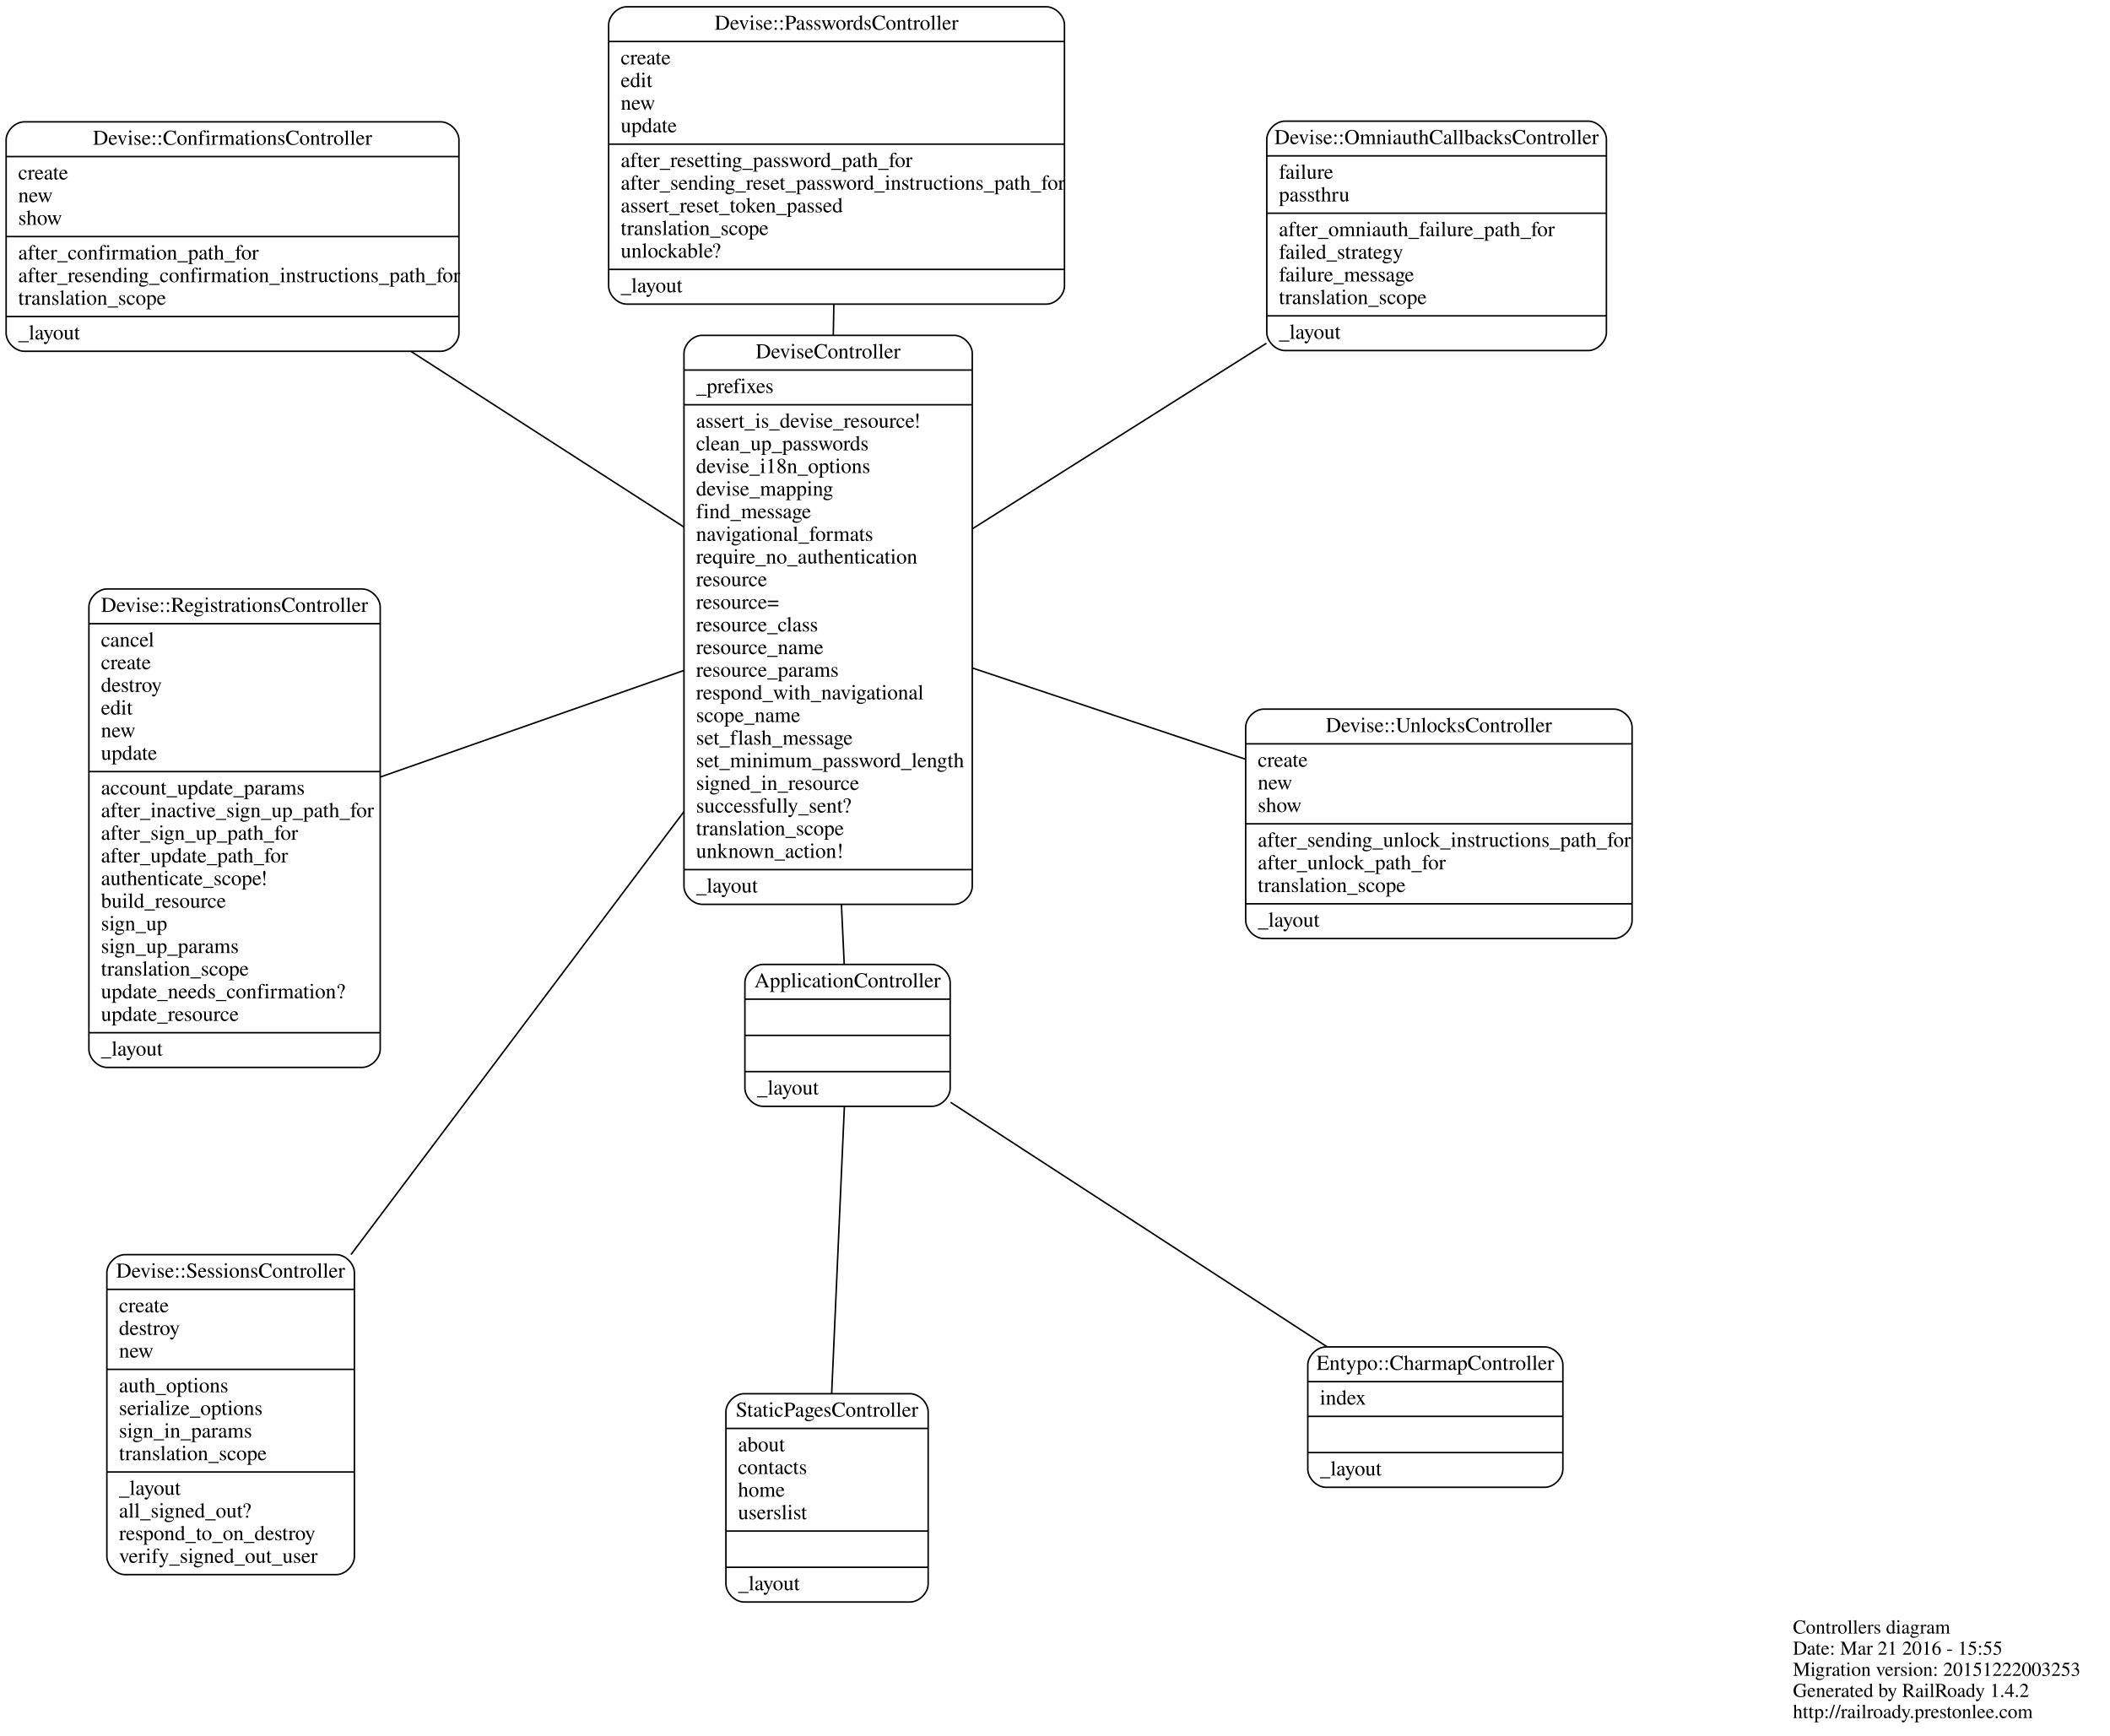
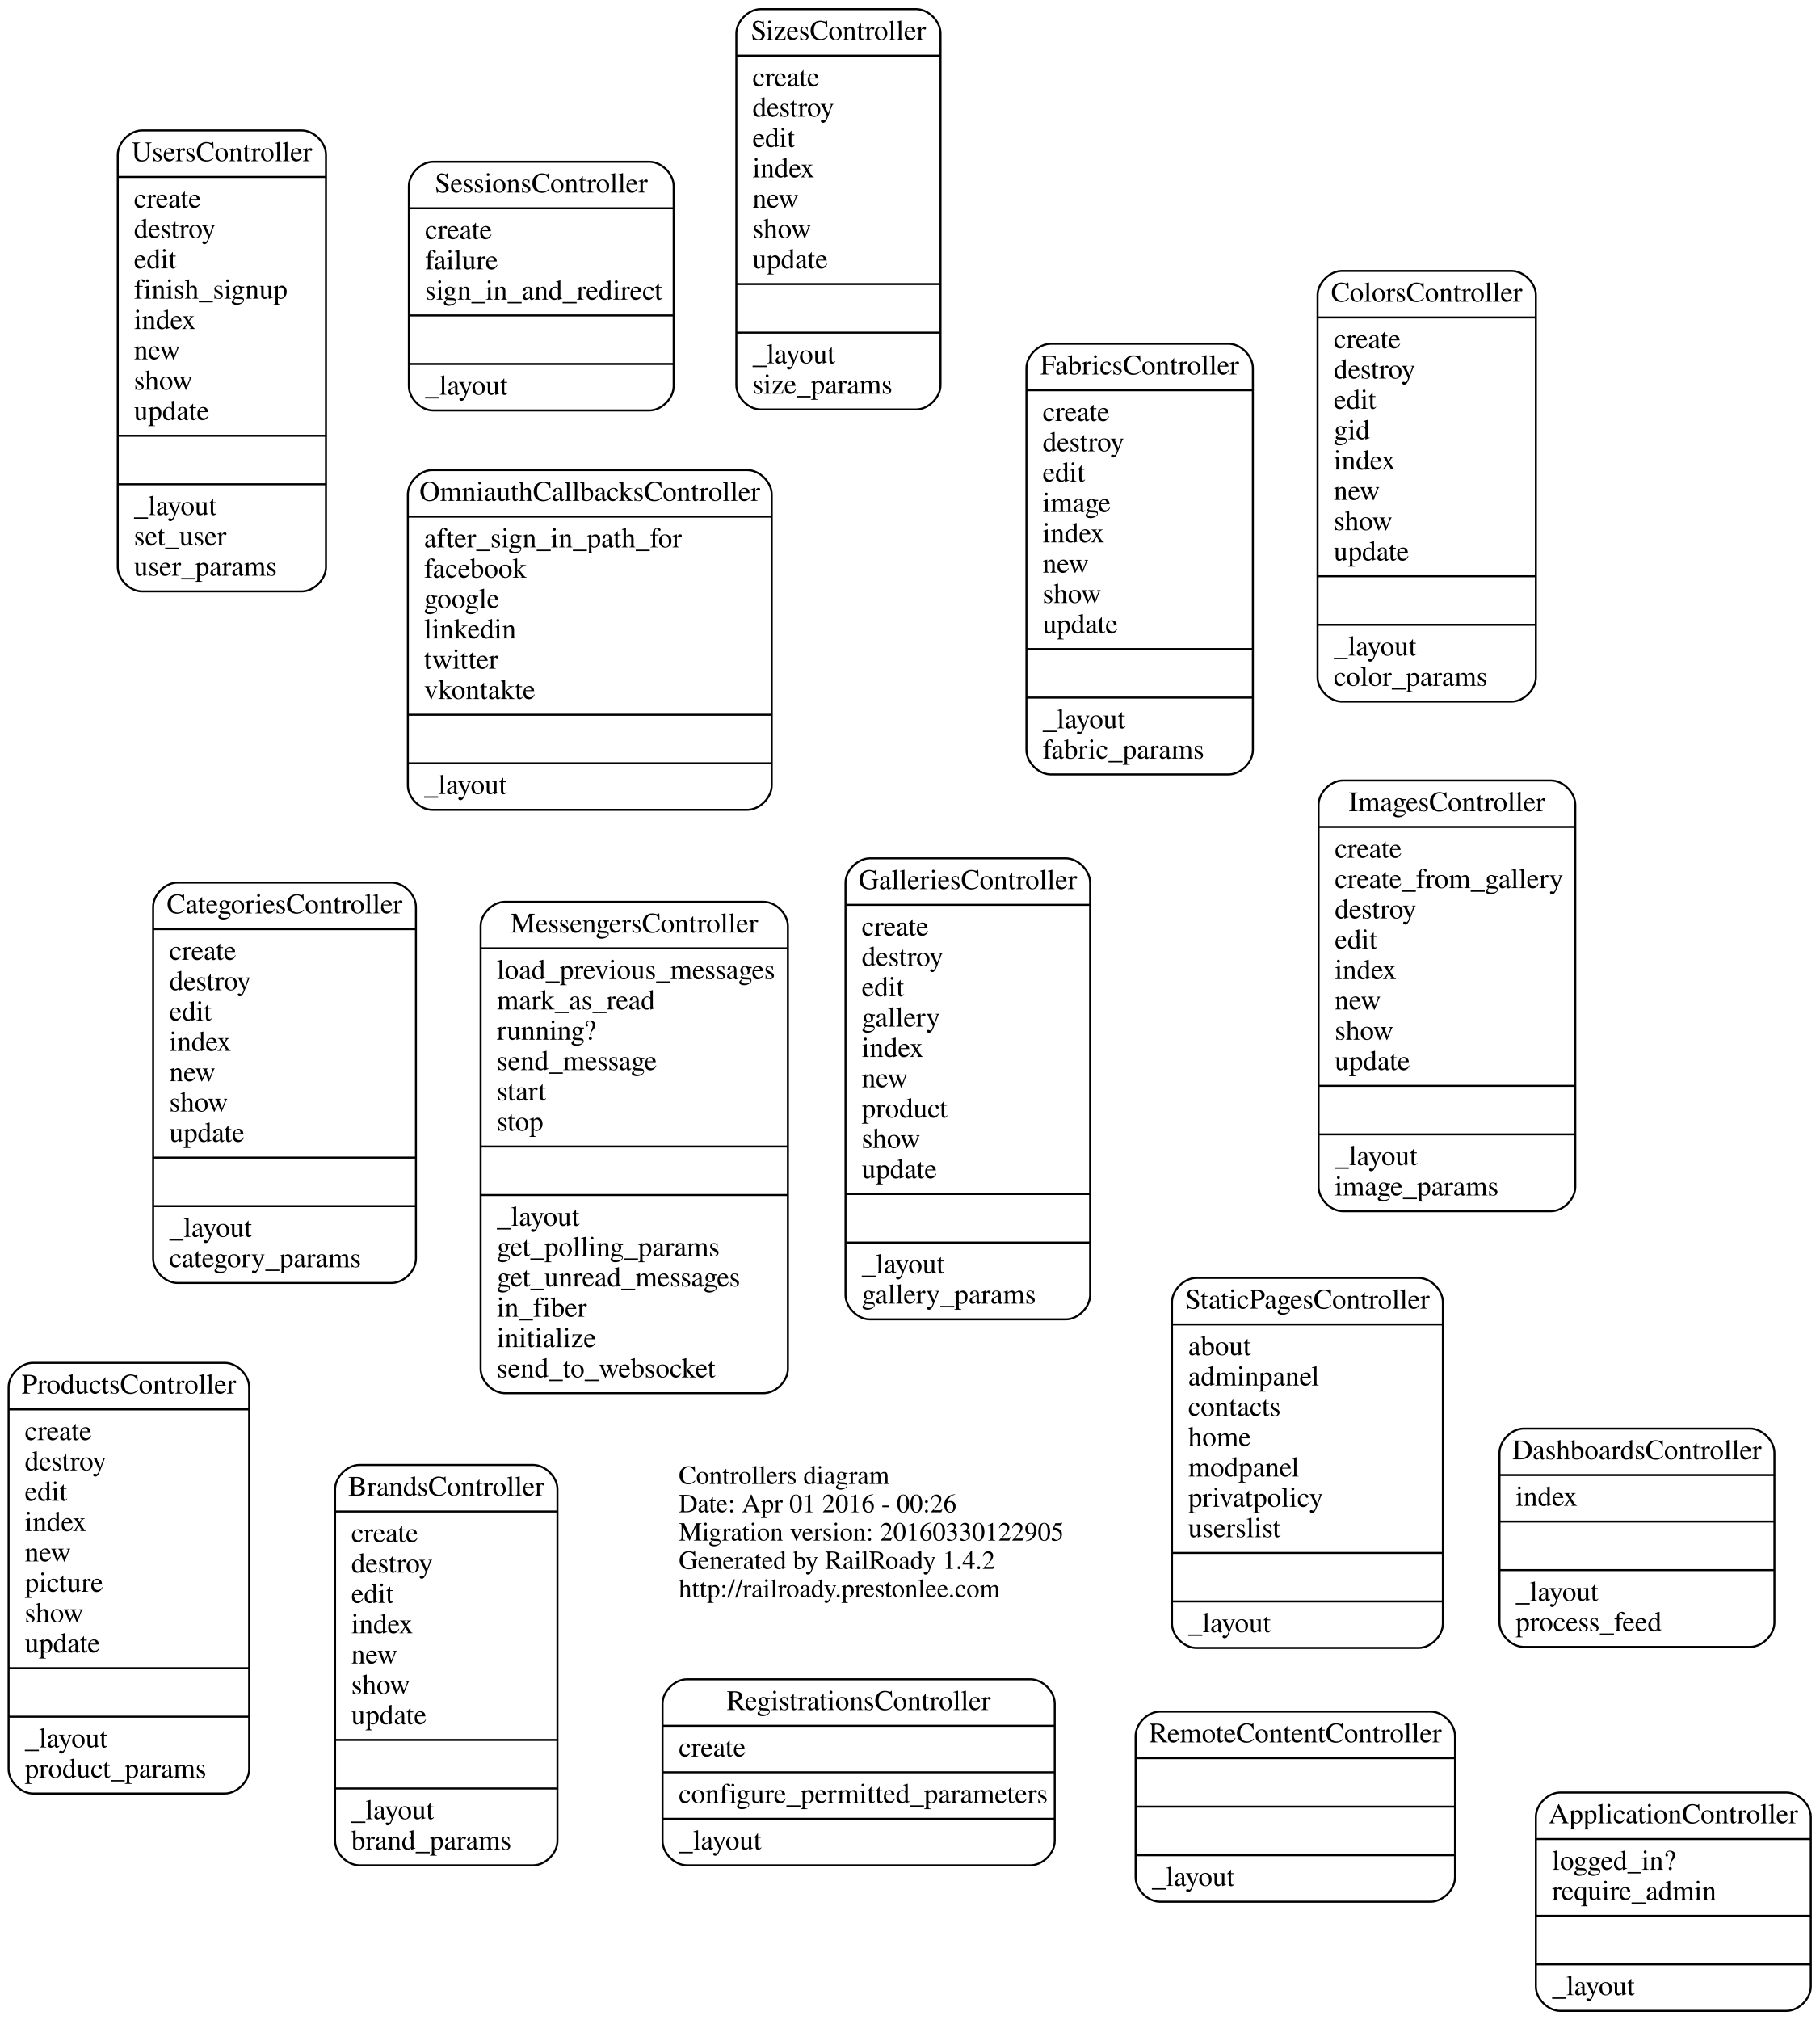
- <svg xmlns="http://www.w3.org/2000/svg" width="1398pt" height="1150pt" viewBox="0.00 0.00 1397.81 1149.94">
-   <g id="graph0" class="graph" transform="scale(1 1) rotate(0) translate(591.807 557.939)">
-     <polygon fill="none" stroke="none" points="-591.807,592 -591.807,-557.939 806,-557.939 806,592 -591.807,592" />
+ <svg xmlns="http://www.w3.org/2000/svg" width="900pt" height="999pt" viewBox="0.00 0.00 899.50 999.00">
+   <g id="graph0" class="graph" transform="scale(1 1) rotate(0) translate(327.5 563.5)">
+     <polygon fill="none" stroke="none" points="-327.5,435.5 -327.5,-563.5 572,-563.5 572,435.5 -327.5,435.5" />
    <g id="node1" class="node">
-       <text text-anchor="start" x="596" y="524.4" font-family="Times,serif" font-size="13.00">Controllers diagram</text>
-       <text text-anchor="start" x="596" y="538.4" font-family="Times,serif" font-size="13.00">Date: Mar 21 2016 - 15:55</text>
-       <text text-anchor="start" x="596" y="552.4" font-family="Times,serif" font-size="13.00">Migration version: 20151222003253</text>
-       <text text-anchor="start" x="596" y="566.4" font-family="Times,serif" font-size="13.00">Generated by RailRoady 1.4.2</text>
-       <text text-anchor="start" x="596" y="580.4" font-family="Times,serif" font-size="13.00">http://railroady.prestonlee.com</text>
+       <text text-anchor="start" x="8" y="170.4" font-family="Times,serif" font-size="13.00">Controllers diagram</text>
+       <text text-anchor="start" x="8" y="184.4" font-family="Times,serif" font-size="13.00">Date: Apr 01 2016 - 00:26</text>
+       <text text-anchor="start" x="8" y="198.4" font-family="Times,serif" font-size="13.00">Migration version: 20160330122905</text>
+       <text text-anchor="start" x="8" y="212.4" font-family="Times,serif" font-size="13.00">Generated by RailRoady 1.4.2</text>
+       <text text-anchor="start" x="8" y="226.4" font-family="Times,serif" font-size="13.00">http://railroady.prestonlee.com</text>
    </g>
    <g id="node2" class="node">
-       <path fill="none" stroke="black" d="M-98.93,503.488C-98.93,503.488 11.07,503.488 11.07,503.488 17.07,503.488 23.07,497.488 23.07,491.488 23.07,491.488 23.07,377.488 23.07,377.488 23.07,371.488 17.07,365.488 11.07,365.488 11.07,365.488 -98.93,365.488 -98.93,365.488 -104.93,365.488 -110.93,371.488 -110.93,377.488 -110.93,377.488 -110.93,491.488 -110.93,491.488 -110.93,497.488 -104.93,503.488 -98.93,503.488" />
-       <text text-anchor="middle" x="-43.929" y="380.688" font-family="Times,serif" font-size="14.00">StaticPagesController</text>
-       <polyline fill="none" stroke="black" points="-110.93,388.488 23.07,388.488 " />
-       <text text-anchor="start" x="-102.93" y="403.688" font-family="Times,serif" font-size="14.00">about</text>
-       <text text-anchor="start" x="-102.93" y="418.688" font-family="Times,serif" font-size="14.00">contacts</text>
-       <text text-anchor="start" x="-102.93" y="433.688" font-family="Times,serif" font-size="14.00">home</text>
-       <text text-anchor="start" x="-102.93" y="448.688" font-family="Times,serif" font-size="14.00">userslist</text>
-       <polyline fill="none" stroke="black" points="-110.93,456.488 23.07,456.488 " />
-       <polyline fill="none" stroke="black" points="-110.93,480.488 23.07,480.488 " />
-       <text text-anchor="start" x="-102.93" y="495.688" font-family="Times,serif" font-size="14.00">_layout</text>
+       <path fill="none" stroke="black" d="M-113.5,-360.5C-113.5,-360.5 -6.5,-360.5 -6.5,-360.5 -0.5,-360.5 5.5,-366.5 5.5,-372.5 5.5,-372.5 5.5,-471.5 5.5,-471.5 5.5,-477.5 -0.5,-483.5 -6.5,-483.5 -6.5,-483.5 -113.5,-483.5 -113.5,-483.5 -119.5,-483.5 -125.5,-477.5 -125.5,-471.5 -125.5,-471.5 -125.5,-372.5 -125.5,-372.5 -125.5,-366.5 -119.5,-360.5 -113.5,-360.5" />
+       <text text-anchor="middle" x="-60" y="-468.3" font-family="Times,serif" font-size="14.00">SessionsController</text>
+       <polyline fill="none" stroke="black" points="-125.5,-460.5 5.5,-460.5 " />
+       <text text-anchor="start" x="-117.5" y="-445.3" font-family="Times,serif" font-size="14.00">create</text>
+       <text text-anchor="start" x="-117.5" y="-430.3" font-family="Times,serif" font-size="14.00">failure</text>
+       <text text-anchor="start" x="-117.5" y="-415.3" font-family="Times,serif" font-size="14.00">sign_in_and_redirect</text>
+       <polyline fill="none" stroke="black" points="-125.5,-407.5 5.5,-407.5 " />
+       <polyline fill="none" stroke="black" points="-125.5,-383.5 5.5,-383.5 " />
+       <text text-anchor="start" x="-117.5" y="-368.3" font-family="Times,serif" font-size="14.00">_layout</text>
    </g>
    <g id="node3" class="node">
-       <path fill="none" stroke="black" d="M-86.347,175.068C-86.347,175.068 25.653,175.068 25.653,175.068 31.653,175.068 37.653,169.068 37.653,163.068 37.653,163.068 37.653,93.068 37.653,93.068 37.653,87.068 31.653,81.068 25.653,81.068 25.653,81.068 -86.347,81.068 -86.347,81.068 -92.347,81.068 -98.347,87.068 -98.347,93.068 -98.347,93.068 -98.347,163.068 -98.347,163.068 -98.347,169.068 -92.347,175.068 -86.347,175.068" />
-       <text text-anchor="middle" x="-30.347" y="96.268" font-family="Times,serif" font-size="14.00">ApplicationController</text>
-       <polyline fill="none" stroke="black" points="-98.347,104.068 37.653,104.068 " />
-       <polyline fill="none" stroke="black" points="-98.347,128.068 37.653,128.068 " />
-       <polyline fill="none" stroke="black" points="-98.347,152.068 37.653,152.068 " />
-       <text text-anchor="start" x="-90.347" y="167.268" font-family="Times,serif" font-size="14.00">_layout</text>
-     </g>
-     <g id="edge1" class="edge">
-       <path fill="none" stroke="black" d="M-32.44,175.275C-34.691,226.058 -38.292,307.317 -40.863,365.314" />
+       <path fill="none" stroke="black" d="M102.5,89C102.5,89 199.5,89 199.5,89 205.5,89 211.5,83 211.5,77 211.5,77 211.5,-127 211.5,-127 211.5,-133 205.5,-139 199.5,-139 199.5,-139 102.5,-139 102.5,-139 96.5,-139 90.5,-133 90.5,-127 90.5,-127 90.5,77 90.5,77 90.5,83 96.5,89 102.5,89" />
+       <text text-anchor="middle" x="151" y="-123.8" font-family="Times,serif" font-size="14.00">GalleriesController</text>
+       <polyline fill="none" stroke="black" points="90.5,-116 211.5,-116 " />
+       <text text-anchor="start" x="98.5" y="-100.8" font-family="Times,serif" font-size="14.00">create</text>
+       <text text-anchor="start" x="98.5" y="-85.8" font-family="Times,serif" font-size="14.00">destroy</text>
+       <text text-anchor="start" x="98.5" y="-70.8" font-family="Times,serif" font-size="14.00">edit</text>
+       <text text-anchor="start" x="98.5" y="-55.8" font-family="Times,serif" font-size="14.00">gallery</text>
+       <text text-anchor="start" x="98.5" y="-40.8" font-family="Times,serif" font-size="14.00">index</text>
+       <text text-anchor="start" x="98.5" y="-25.8" font-family="Times,serif" font-size="14.00">new</text>
+       <text text-anchor="start" x="98.5" y="-10.8" font-family="Times,serif" font-size="14.00">product</text>
+       <text text-anchor="start" x="98.5" y="4.2" font-family="Times,serif" font-size="14.00">show</text>
+       <text text-anchor="start" x="98.5" y="19.2" font-family="Times,serif" font-size="14.00">update</text>
+       <polyline fill="none" stroke="black" points="90.5,27 211.5,27 " />
+       <polyline fill="none" stroke="black" points="90.5,51 211.5,51 " />
+       <text text-anchor="start" x="98.5" y="66.2" font-family="Times,serif" font-size="14.00">_layout</text>
+       <text text-anchor="start" x="98.5" y="81.2" font-family="Times,serif" font-size="14.00">gallery_params</text>
+     </g>
+     <g id="node4" class="node">
+       <path fill="none" stroke="black" d="M-78,125.5C-78,125.5 50,125.5 50,125.5 56,125.5 62,119.5 62,113.5 62,113.5 62,-105.5 62,-105.5 62,-111.5 56,-117.5 50,-117.5 50,-117.5 -78,-117.5 -78,-117.5 -84,-117.5 -90,-111.5 -90,-105.5 -90,-105.5 -90,113.5 -90,113.5 -90,119.5 -84,125.5 -78,125.5" />
+       <text text-anchor="middle" x="-14" y="-102.3" font-family="Times,serif" font-size="14.00">MessengersController</text>
+       <polyline fill="none" stroke="black" points="-90,-94.5 62,-94.5 " />
+       <text text-anchor="start" x="-82" y="-79.3" font-family="Times,serif" font-size="14.00">load_previous_messages</text>
+       <text text-anchor="start" x="-82" y="-64.3" font-family="Times,serif" font-size="14.00">mark_as_read</text>
+       <text text-anchor="start" x="-82" y="-49.3" font-family="Times,serif" font-size="14.00">running?</text>
+       <text text-anchor="start" x="-82" y="-34.3" font-family="Times,serif" font-size="14.00">send_message</text>
+       <text text-anchor="start" x="-82" y="-19.3" font-family="Times,serif" font-size="14.00">start</text>
+       <text text-anchor="start" x="-82" y="-4.3" font-family="Times,serif" font-size="14.00">stop</text>
+       <polyline fill="none" stroke="black" points="-90,3.5 62,3.5 " />
+       <polyline fill="none" stroke="black" points="-90,27.5 62,27.5 " />
+       <text text-anchor="start" x="-82" y="42.7" font-family="Times,serif" font-size="14.00">_layout</text>
+       <text text-anchor="start" x="-82" y="57.7" font-family="Times,serif" font-size="14.00">get_polling_params</text>
+       <text text-anchor="start" x="-82" y="72.7" font-family="Times,serif" font-size="14.00">get_unread_messages</text>
+       <text text-anchor="start" x="-82" y="87.7" font-family="Times,serif" font-size="14.00">in_fiber</text>
+       <text text-anchor="start" x="-82" y="102.7" font-family="Times,serif" font-size="14.00">initialize</text>
+       <text text-anchor="start" x="-82" y="117.7" font-family="Times,serif" font-size="14.00">send_to_websocket</text>
+     </g>
+     <g id="node5" class="node">
+       <path fill="none" stroke="black" d="M192,-180.5C192,-180.5 280,-180.5 280,-180.5 286,-180.5 292,-186.5 292,-192.5 292,-192.5 292,-381.5 292,-381.5 292,-387.5 286,-393.5 280,-393.5 280,-393.5 192,-393.5 192,-393.5 186,-393.5 180,-387.5 180,-381.5 180,-381.5 180,-192.5 180,-192.5 180,-186.5 186,-180.5 192,-180.5" />
+       <text text-anchor="middle" x="236" y="-378.3" font-family="Times,serif" font-size="14.00">FabricsController</text>
+       <polyline fill="none" stroke="black" points="180,-370.5 292,-370.5 " />
+       <text text-anchor="start" x="188" y="-355.3" font-family="Times,serif" font-size="14.00">create</text>
+       <text text-anchor="start" x="188" y="-340.3" font-family="Times,serif" font-size="14.00">destroy</text>
+       <text text-anchor="start" x="188" y="-325.3" font-family="Times,serif" font-size="14.00">edit</text>
+       <text text-anchor="start" x="188" y="-310.3" font-family="Times,serif" font-size="14.00">image</text>
+       <text text-anchor="start" x="188" y="-295.3" font-family="Times,serif" font-size="14.00">index</text>
+       <text text-anchor="start" x="188" y="-280.3" font-family="Times,serif" font-size="14.00">new</text>
+       <text text-anchor="start" x="188" y="-265.3" font-family="Times,serif" font-size="14.00">show</text>
+       <text text-anchor="start" x="188" y="-250.3" font-family="Times,serif" font-size="14.00">update</text>
+       <polyline fill="none" stroke="black" points="180,-242.5 292,-242.5 " />
+       <polyline fill="none" stroke="black" points="180,-218.5 292,-218.5 " />
+       <text text-anchor="start" x="188" y="-203.3" font-family="Times,serif" font-size="14.00">_layout</text>
+       <text text-anchor="start" x="188" y="-188.3" font-family="Times,serif" font-size="14.00">fabric_params</text>
+     </g>
+     <g id="node6" class="node">
+       <path fill="none" stroke="black" d="M-150,359C-150,359 -64,359 -64,359 -58,359 -52,353 -52,347 -52,347 -52,173 -52,173 -52,167 -58,161 -64,161 -64,161 -150,161 -150,161 -156,161 -162,167 -162,173 -162,173 -162,347 -162,347 -162,353 -156,359 -150,359" />
+       <text text-anchor="middle" x="-107" y="176.2" font-family="Times,serif" font-size="14.00">BrandsController</text>
+       <polyline fill="none" stroke="black" points="-162,184 -52,184 " />
+       <text text-anchor="start" x="-154" y="199.2" font-family="Times,serif" font-size="14.00">create</text>
+       <text text-anchor="start" x="-154" y="214.2" font-family="Times,serif" font-size="14.00">destroy</text>
+       <text text-anchor="start" x="-154" y="229.2" font-family="Times,serif" font-size="14.00">edit</text>
+       <text text-anchor="start" x="-154" y="244.2" font-family="Times,serif" font-size="14.00">index</text>
+       <text text-anchor="start" x="-154" y="259.2" font-family="Times,serif" font-size="14.00">new</text>
+       <text text-anchor="start" x="-154" y="274.2" font-family="Times,serif" font-size="14.00">show</text>
+       <text text-anchor="start" x="-154" y="289.2" font-family="Times,serif" font-size="14.00">update</text>
+       <polyline fill="none" stroke="black" points="-162,297 -52,297 " />
+       <polyline fill="none" stroke="black" points="-162,321 -52,321 " />
+       <text text-anchor="start" x="-154" y="336.2" font-family="Times,serif" font-size="14.00">_layout</text>
+       <text text-anchor="start" x="-154" y="351.2" font-family="Times,serif" font-size="14.00">brand_params</text>
+     </g>
+     <g id="node7" class="node">
+       <path fill="none" stroke="black" d="M426,251C426,251 538,251 538,251 544,251 550,245 550,239 550,239 550,155 550,155 550,149 544,143 538,143 538,143 426,143 426,143 420,143 414,149 414,155 414,155 414,239 414,239 414,245 420,251 426,251" />
+       <text text-anchor="middle" x="482" y="158.2" font-family="Times,serif" font-size="14.00">DashboardsController</text>
+       <polyline fill="none" stroke="black" points="414,166 550,166 " />
+       <text text-anchor="start" x="422" y="181.2" font-family="Times,serif" font-size="14.00">index</text>
+       <polyline fill="none" stroke="black" points="414,189 550,189 " />
+       <polyline fill="none" stroke="black" points="414,213 550,213 " />
+       <text text-anchor="start" x="422" y="228.2" font-family="Times,serif" font-size="14.00">_layout</text>
+       <text text-anchor="start" x="422" y="243.2" font-family="Times,serif" font-size="14.00">process_feed</text>
+     </g>
+     <g id="node8" class="node">
+       <path fill="none" stroke="black" d="M-240,71C-240,71 -134,71 -134,71 -128,71 -122,65 -122,59 -122,59 -122,-115 -122,-115 -122,-121 -128,-127 -134,-127 -134,-127 -240,-127 -240,-127 -246,-127 -252,-121 -252,-115 -252,-115 -252,59 -252,59 -252,65 -246,71 -240,71" />
+       <text text-anchor="middle" x="-187" y="-111.8" font-family="Times,serif" font-size="14.00">CategoriesController</text>
+       <polyline fill="none" stroke="black" points="-252,-104 -122,-104 " />
+       <text text-anchor="start" x="-244" y="-88.8" font-family="Times,serif" font-size="14.00">create</text>
+       <text text-anchor="start" x="-244" y="-73.8" font-family="Times,serif" font-size="14.00">destroy</text>
+       <text text-anchor="start" x="-244" y="-58.8" font-family="Times,serif" font-size="14.00">edit</text>
+       <text text-anchor="start" x="-244" y="-43.8" font-family="Times,serif" font-size="14.00">index</text>
+       <text text-anchor="start" x="-244" y="-28.8" font-family="Times,serif" font-size="14.00">new</text>
+       <text text-anchor="start" x="-244" y="-13.8" font-family="Times,serif" font-size="14.00">show</text>
+       <text text-anchor="start" x="-244" y="1.2" font-family="Times,serif" font-size="14.00">update</text>
+       <polyline fill="none" stroke="black" points="-252,9 -122,9 " />
+       <polyline fill="none" stroke="black" points="-252,33 -122,33 " />
+       <text text-anchor="start" x="-244" y="48.2" font-family="Times,serif" font-size="14.00">_layout</text>
+       <text text-anchor="start" x="-244" y="63.2" font-family="Times,serif" font-size="14.00">category_params</text>
+     </g>
+     <g id="node9" class="node">
+       <path fill="none" stroke="black" d="M264,251.5C264,251.5 374,251.5 374,251.5 380,251.5 386,245.5 386,239.5 386,239.5 386,80.5 386,80.5 386,74.5 380,68.5 374,68.5 374,68.5 264,68.5 264,68.5 258,68.5 252,74.5 252,80.5 252,80.5 252,239.5 252,239.5 252,245.5 258,251.5 264,251.5" />
+       <text text-anchor="middle" x="319" y="83.7" font-family="Times,serif" font-size="14.00">StaticPagesController</text>
+       <polyline fill="none" stroke="black" points="252,91.5 386,91.5 " />
+       <text text-anchor="start" x="260" y="106.7" font-family="Times,serif" font-size="14.00">about</text>
+       <text text-anchor="start" x="260" y="121.7" font-family="Times,serif" font-size="14.00">adminpanel</text>
+       <text text-anchor="start" x="260" y="136.7" font-family="Times,serif" font-size="14.00">contacts</text>
+       <text text-anchor="start" x="260" y="151.7" font-family="Times,serif" font-size="14.00">home</text>
+       <text text-anchor="start" x="260" y="166.7" font-family="Times,serif" font-size="14.00">modpanel</text>
+       <text text-anchor="start" x="260" y="181.7" font-family="Times,serif" font-size="14.00">privatpolicy</text>
+       <text text-anchor="start" x="260" y="196.7" font-family="Times,serif" font-size="14.00">userslist</text>
+       <polyline fill="none" stroke="black" points="252,204.5 386,204.5 " />
+       <polyline fill="none" stroke="black" points="252,228.5 386,228.5 " />
+       <text text-anchor="start" x="260" y="243.7" font-family="Times,serif" font-size="14.00">_layout</text>
    </g>
    <g id="node10" class="node">
-       <path fill="none" stroke="black" d="M-126.714,41.241C-126.714,41.241 40.286,41.241 40.286,41.241 46.286,41.241 52.286,35.241 52.286,29.241 52.286,29.241 52.286,-323.759 52.286,-323.759 52.286,-329.759 46.286,-335.759 40.286,-335.759 40.286,-335.759 -126.714,-335.759 -126.714,-335.759 -132.714,-335.759 -138.714,-329.759 -138.714,-323.759 -138.714,-323.759 -138.714,29.241 -138.714,29.241 -138.714,35.241 -132.714,41.241 -126.714,41.241" />
-       <text text-anchor="middle" x="-43.214" y="-320.559" font-family="Times,serif" font-size="14.00">DeviseController</text>
-       <polyline fill="none" stroke="black" points="-138.714,-312.759 52.286,-312.759 " />
-       <text text-anchor="start" x="-130.714" y="-297.559" font-family="Times,serif" font-size="14.00">_prefixes</text>
-       <polyline fill="none" stroke="black" points="-138.714,-289.759 52.286,-289.759 " />
-       <text text-anchor="start" x="-130.714" y="-274.559" font-family="Times,serif" font-size="14.00">assert_is_devise_resource!</text>
-       <text text-anchor="start" x="-130.714" y="-259.559" font-family="Times,serif" font-size="14.00">clean_up_passwords</text>
-       <text text-anchor="start" x="-130.714" y="-244.559" font-family="Times,serif" font-size="14.00">devise_i18n_options</text>
-       <text text-anchor="start" x="-130.714" y="-229.559" font-family="Times,serif" font-size="14.00">devise_mapping</text>
-       <text text-anchor="start" x="-130.714" y="-214.559" font-family="Times,serif" font-size="14.00">find_message</text>
-       <text text-anchor="start" x="-130.714" y="-199.559" font-family="Times,serif" font-size="14.00">navigational_formats</text>
-       <text text-anchor="start" x="-130.714" y="-184.559" font-family="Times,serif" font-size="14.00">require_no_authentication</text>
-       <text text-anchor="start" x="-130.714" y="-169.559" font-family="Times,serif" font-size="14.00">resource</text>
-       <text text-anchor="start" x="-130.714" y="-154.559" font-family="Times,serif" font-size="14.00">resource=</text>
-       <text text-anchor="start" x="-130.714" y="-139.559" font-family="Times,serif" font-size="14.00">resource_class</text>
-       <text text-anchor="start" x="-130.714" y="-124.559" font-family="Times,serif" font-size="14.00">resource_name</text>
-       <text text-anchor="start" x="-130.714" y="-109.559" font-family="Times,serif" font-size="14.00">resource_params</text>
-       <text text-anchor="start" x="-130.714" y="-94.559" font-family="Times,serif" font-size="14.00">respond_with_navigational</text>
-       <text text-anchor="start" x="-130.714" y="-79.559" font-family="Times,serif" font-size="14.00">scope_name</text>
-       <text text-anchor="start" x="-130.714" y="-64.559" font-family="Times,serif" font-size="14.00">set_flash_message</text>
-       <text text-anchor="start" x="-130.714" y="-49.559" font-family="Times,serif" font-size="14.00">set_minimum_password_length</text>
-       <text text-anchor="start" x="-130.714" y="-34.559" font-family="Times,serif" font-size="14.00">signed_in_resource</text>
-       <text text-anchor="start" x="-130.714" y="-19.559" font-family="Times,serif" font-size="14.00">successfully_sent?</text>
-       <text text-anchor="start" x="-130.714" y="-4.559" font-family="Times,serif" font-size="14.00">translation_scope</text>
-       <text text-anchor="start" x="-130.714" y="10.441" font-family="Times,serif" font-size="14.00">unknown_action!</text>
-       <polyline fill="none" stroke="black" points="-138.714,18.241 52.286,18.241 " />
-       <text text-anchor="start" x="-130.714" y="33.441" font-family="Times,serif" font-size="14.00">_layout</text>
-     </g>
-     <g id="edge8" class="edge">
-       <path fill="none" stroke="black" d="M-32.544,81.051C-33.097,69.224 -33.725,55.792 -34.392,41.503" />
+       <path fill="none" stroke="black" d="M-257.5,-271C-257.5,-271 -178.5,-271 -178.5,-271 -172.5,-271 -166.5,-277 -166.5,-283 -166.5,-283 -166.5,-487 -166.5,-487 -166.5,-493 -172.5,-499 -178.5,-499 -178.5,-499 -257.5,-499 -257.5,-499 -263.5,-499 -269.5,-493 -269.5,-487 -269.5,-487 -269.5,-283 -269.5,-283 -269.5,-277 -263.5,-271 -257.5,-271" />
+       <text text-anchor="middle" x="-218" y="-483.8" font-family="Times,serif" font-size="14.00">UsersController</text>
+       <polyline fill="none" stroke="black" points="-269.5,-476 -166.5,-476 " />
+       <text text-anchor="start" x="-261.5" y="-460.8" font-family="Times,serif" font-size="14.00">create</text>
+       <text text-anchor="start" x="-261.5" y="-445.8" font-family="Times,serif" font-size="14.00">destroy</text>
+       <text text-anchor="start" x="-261.5" y="-430.8" font-family="Times,serif" font-size="14.00">edit</text>
+       <text text-anchor="start" x="-261.5" y="-415.8" font-family="Times,serif" font-size="14.00">finish_signup</text>
+       <text text-anchor="start" x="-261.5" y="-400.8" font-family="Times,serif" font-size="14.00">index</text>
+       <text text-anchor="start" x="-261.5" y="-385.8" font-family="Times,serif" font-size="14.00">new</text>
+       <text text-anchor="start" x="-261.5" y="-370.8" font-family="Times,serif" font-size="14.00">show</text>
+       <text text-anchor="start" x="-261.5" y="-355.8" font-family="Times,serif" font-size="14.00">update</text>
+       <polyline fill="none" stroke="black" points="-269.5,-348 -166.5,-348 " />
+       <polyline fill="none" stroke="black" points="-269.5,-324 -166.5,-324 " />
+       <text text-anchor="start" x="-261.5" y="-308.8" font-family="Times,serif" font-size="14.00">_layout</text>
+       <text text-anchor="start" x="-261.5" y="-293.8" font-family="Times,serif" font-size="14.00">set_user</text>
+       <text text-anchor="start" x="-261.5" y="-278.8" font-family="Times,serif" font-size="14.00">user_params</text>
    </g>
    <g id="node11" class="node">
-       <path fill="none" stroke="black" d="M286.582,427.494C286.582,427.494 431.582,427.494 431.582,427.494 437.582,427.494 443.582,421.494 443.582,415.494 443.582,415.494 443.582,346.494 443.582,346.494 443.582,340.494 437.582,334.494 431.582,334.494 431.582,334.494 286.582,334.494 286.582,334.494 280.582,334.494 274.582,340.494 274.582,346.494 274.582,346.494 274.582,415.494 274.582,415.494 274.582,421.494 280.582,427.494 286.582,427.494" />
-       <text text-anchor="middle" x="359.082" y="349.694" font-family="Times,serif" font-size="14.00">Entypo::CharmapController</text>
-       <polyline fill="none" stroke="black" points="274.582,357.494 443.582,357.494 " />
-       <text text-anchor="start" x="282.582" y="372.694" font-family="Times,serif" font-size="14.00">index</text>
-       <polyline fill="none" stroke="black" points="274.582,380.494 443.582,380.494 " />
-       <polyline fill="none" stroke="black" points="274.582,404.494 443.582,404.494 " />
-       <text text-anchor="start" x="282.582" y="419.694" font-family="Times,serif" font-size="14.00">_layout</text>
-     </g>
-     <g id="edge9" class="edge">
-       <path fill="none" stroke="black" d="M37.932,172.414C107.845,217.821 216.072,288.112 287.25,334.341" />
-     </g>
-     <g id="node4" class="node">
-       <path fill="none" stroke="black" d="M-509.064,485.35C-509.064,485.35 -369.064,485.35 -369.064,485.35 -363.064,485.35 -357.064,479.35 -357.064,473.35 -357.064,473.35 -357.064,285.35 -357.064,285.35 -357.064,279.35 -363.064,273.35 -369.064,273.35 -369.064,273.35 -509.064,273.35 -509.064,273.35 -515.064,273.35 -521.064,279.35 -521.064,285.35 -521.064,285.35 -521.064,473.35 -521.064,473.35 -521.064,479.35 -515.064,485.35 -509.064,485.35" />
-       <text text-anchor="middle" x="-439.064" y="288.55" font-family="Times,serif" font-size="14.00">Devise::SessionsController</text>
-       <polyline fill="none" stroke="black" points="-521.064,296.35 -357.064,296.35 " />
-       <text text-anchor="start" x="-513.064" y="311.55" font-family="Times,serif" font-size="14.00">create</text>
-       <text text-anchor="start" x="-513.064" y="326.55" font-family="Times,serif" font-size="14.00">destroy</text>
-       <text text-anchor="start" x="-513.064" y="341.55" font-family="Times,serif" font-size="14.00">new</text>
-       <polyline fill="none" stroke="black" points="-521.064,349.35 -357.064,349.35 " />
-       <text text-anchor="start" x="-513.064" y="364.55" font-family="Times,serif" font-size="14.00">auth_options</text>
-       <text text-anchor="start" x="-513.064" y="379.55" font-family="Times,serif" font-size="14.00">serialize_options</text>
-       <text text-anchor="start" x="-513.064" y="394.55" font-family="Times,serif" font-size="14.00">sign_in_params</text>
-       <text text-anchor="start" x="-513.064" y="409.55" font-family="Times,serif" font-size="14.00">translation_scope</text>
-       <polyline fill="none" stroke="black" points="-521.064,417.35 -357.064,417.35 " />
-       <text text-anchor="start" x="-513.064" y="432.55" font-family="Times,serif" font-size="14.00">_layout</text>
-       <text text-anchor="start" x="-513.064" y="447.55" font-family="Times,serif" font-size="14.00">all_signed_out?</text>
-       <text text-anchor="start" x="-513.064" y="462.55" font-family="Times,serif" font-size="14.00">respond_to_on_destroy</text>
-       <text text-anchor="start" x="-513.064" y="477.55" font-family="Times,serif" font-size="14.00">verify_signed_out_user</text>
-     </g>
-     <g id="node5" class="node">
-       <path fill="none" stroke="black" d="M-176.624,-356.439C-176.624,-356.439 101.376,-356.439 101.376,-356.439 107.376,-356.439 113.376,-362.439 113.376,-368.439 113.376,-368.439 113.376,-541.439 113.376,-541.439 113.376,-547.439 107.376,-553.439 101.376,-553.439 101.376,-553.439 -176.624,-553.439 -176.624,-553.439 -182.624,-553.439 -188.624,-547.439 -188.624,-541.439 -188.624,-541.439 -188.624,-368.439 -188.624,-368.439 -188.624,-362.439 -182.624,-356.439 -176.624,-356.439" />
-       <text text-anchor="middle" x="-37.624" y="-538.239" font-family="Times,serif" font-size="14.00">Devise::PasswordsController</text>
-       <polyline fill="none" stroke="black" points="-188.624,-530.439 113.376,-530.439 " />
-       <text text-anchor="start" x="-180.624" y="-515.239" font-family="Times,serif" font-size="14.00">create</text>
-       <text text-anchor="start" x="-180.624" y="-500.239" font-family="Times,serif" font-size="14.00">edit</text>
-       <text text-anchor="start" x="-180.624" y="-485.239" font-family="Times,serif" font-size="14.00">new</text>
-       <text text-anchor="start" x="-180.624" y="-470.239" font-family="Times,serif" font-size="14.00">update</text>
-       <polyline fill="none" stroke="black" points="-188.624,-462.439 113.376,-462.439 " />
-       <text text-anchor="start" x="-180.624" y="-447.239" font-family="Times,serif" font-size="14.00">after_resetting_password_path_for</text>
-       <text text-anchor="start" x="-180.624" y="-432.239" font-family="Times,serif" font-size="14.00">after_sending_reset_password_instructions_path_for</text>
-       <text text-anchor="start" x="-180.624" y="-417.239" font-family="Times,serif" font-size="14.00">assert_reset_token_passed</text>
-       <text text-anchor="start" x="-180.624" y="-402.239" font-family="Times,serif" font-size="14.00">translation_scope</text>
-       <text text-anchor="start" x="-180.624" y="-387.239" font-family="Times,serif" font-size="14.00">unlockable?</text>
-       <polyline fill="none" stroke="black" points="-188.624,-379.439 113.376,-379.439 " />
-       <text text-anchor="start" x="-180.624" y="-364.239" font-family="Times,serif" font-size="14.00">_layout</text>
-     </g>
-     <g id="node6" class="node">
-       <path fill="none" stroke="black" d="M259.423,-325.669C259.423,-325.669 460.423,-325.669 460.423,-325.669 466.423,-325.669 472.423,-331.669 472.423,-337.669 472.423,-337.669 472.423,-465.669 472.423,-465.669 472.423,-471.669 466.423,-477.669 460.423,-477.669 460.423,-477.669 259.423,-477.669 259.423,-477.669 253.423,-477.669 247.423,-471.669 247.423,-465.669 247.423,-465.669 247.423,-337.669 247.423,-337.669 247.423,-331.669 253.423,-325.669 259.423,-325.669" />
-       <text text-anchor="middle" x="359.923" y="-462.469" font-family="Times,serif" font-size="14.00">Devise::OmniauthCallbacksController</text>
-       <polyline fill="none" stroke="black" points="247.423,-454.669 472.423,-454.669 " />
-       <text text-anchor="start" x="255.423" y="-439.469" font-family="Times,serif" font-size="14.00">failure</text>
-       <text text-anchor="start" x="255.423" y="-424.469" font-family="Times,serif" font-size="14.00">passthru</text>
-       <polyline fill="none" stroke="black" points="247.423,-416.669 472.423,-416.669 " />
-       <text text-anchor="start" x="255.423" y="-401.469" font-family="Times,serif" font-size="14.00">after_omniauth_failure_path_for</text>
-       <text text-anchor="start" x="255.423" y="-386.469" font-family="Times,serif" font-size="14.00">failed_strategy</text>
-       <text text-anchor="start" x="255.423" y="-371.469" font-family="Times,serif" font-size="14.00">failure_message</text>
-       <text text-anchor="start" x="255.423" y="-356.469" font-family="Times,serif" font-size="14.00">translation_scope</text>
-       <polyline fill="none" stroke="black" points="247.423,-348.669 472.423,-348.669 " />
-       <text text-anchor="start" x="255.423" y="-333.469" font-family="Times,serif" font-size="14.00">_layout</text>
-     </g>
-     <g id="node7" class="node">
-       <path fill="none" stroke="black" d="M-575.807,-325.205C-575.807,-325.205 -299.807,-325.205 -299.807,-325.205 -293.807,-325.205 -287.807,-331.205 -287.807,-337.205 -287.807,-337.205 -287.807,-465.205 -287.807,-465.205 -287.807,-471.205 -293.807,-477.205 -299.807,-477.205 -299.807,-477.205 -575.807,-477.205 -575.807,-477.205 -581.807,-477.205 -587.807,-471.205 -587.807,-465.205 -587.807,-465.205 -587.807,-337.205 -587.807,-337.205 -587.807,-331.205 -581.807,-325.205 -575.807,-325.205" />
-       <text text-anchor="middle" x="-437.807" y="-462.005" font-family="Times,serif" font-size="14.00">Devise::ConfirmationsController</text>
-       <polyline fill="none" stroke="black" points="-587.807,-454.205 -287.807,-454.205 " />
-       <text text-anchor="start" x="-579.807" y="-439.005" font-family="Times,serif" font-size="14.00">create</text>
-       <text text-anchor="start" x="-579.807" y="-424.005" font-family="Times,serif" font-size="14.00">new</text>
-       <text text-anchor="start" x="-579.807" y="-409.005" font-family="Times,serif" font-size="14.00">show</text>
-       <polyline fill="none" stroke="black" points="-587.807,-401.205 -287.807,-401.205 " />
-       <text text-anchor="start" x="-579.807" y="-386.005" font-family="Times,serif" font-size="14.00">after_confirmation_path_for</text>
-       <text text-anchor="start" x="-579.807" y="-371.005" font-family="Times,serif" font-size="14.00">after_resending_confirmation_instructions_path_for</text>
-       <text text-anchor="start" x="-579.807" y="-356.005" font-family="Times,serif" font-size="14.00">translation_scope</text>
-       <polyline fill="none" stroke="black" points="-587.807,-348.205 -287.807,-348.205 " />
-       <text text-anchor="start" x="-579.807" y="-333.005" font-family="Times,serif" font-size="14.00">_layout</text>
-     </g>
-     <g id="node8" class="node">
-       <path fill="none" stroke="black" d="M-520.971,149.289C-520.971,149.289 -351.971,149.289 -351.971,149.289 -345.971,149.289 -339.971,143.289 -339.971,137.289 -339.971,137.289 -339.971,-155.711 -339.971,-155.711 -339.971,-161.711 -345.971,-167.711 -351.971,-167.711 -351.971,-167.711 -520.971,-167.711 -520.971,-167.711 -526.971,-167.711 -532.971,-161.711 -532.971,-155.711 -532.971,-155.711 -532.971,137.289 -532.971,137.289 -532.971,143.289 -526.971,149.289 -520.971,149.289" />
-       <text text-anchor="middle" x="-436.471" y="-152.511" font-family="Times,serif" font-size="14.00">Devise::RegistrationsController</text>
-       <polyline fill="none" stroke="black" points="-532.971,-144.711 -339.971,-144.711 " />
-       <text text-anchor="start" x="-524.971" y="-129.511" font-family="Times,serif" font-size="14.00">cancel</text>
-       <text text-anchor="start" x="-524.971" y="-114.511" font-family="Times,serif" font-size="14.00">create</text>
-       <text text-anchor="start" x="-524.971" y="-99.511" font-family="Times,serif" font-size="14.00">destroy</text>
-       <text text-anchor="start" x="-524.971" y="-84.511" font-family="Times,serif" font-size="14.00">edit</text>
-       <text text-anchor="start" x="-524.971" y="-69.511" font-family="Times,serif" font-size="14.00">new</text>
-       <text text-anchor="start" x="-524.971" y="-54.511" font-family="Times,serif" font-size="14.00">update</text>
-       <polyline fill="none" stroke="black" points="-532.971,-46.711 -339.971,-46.711 " />
-       <text text-anchor="start" x="-524.971" y="-31.511" font-family="Times,serif" font-size="14.00">account_update_params</text>
-       <text text-anchor="start" x="-524.971" y="-16.511" font-family="Times,serif" font-size="14.00">after_inactive_sign_up_path_for</text>
-       <text text-anchor="start" x="-524.971" y="-1.511" font-family="Times,serif" font-size="14.00">after_sign_up_path_for</text>
-       <text text-anchor="start" x="-524.971" y="13.489" font-family="Times,serif" font-size="14.00">after_update_path_for</text>
-       <text text-anchor="start" x="-524.971" y="28.489" font-family="Times,serif" font-size="14.00">authenticate_scope!</text>
-       <text text-anchor="start" x="-524.971" y="43.489" font-family="Times,serif" font-size="14.00">build_resource</text>
-       <text text-anchor="start" x="-524.971" y="58.489" font-family="Times,serif" font-size="14.00">sign_up</text>
-       <text text-anchor="start" x="-524.971" y="73.489" font-family="Times,serif" font-size="14.00">sign_up_params</text>
-       <text text-anchor="start" x="-524.971" y="88.489" font-family="Times,serif" font-size="14.00">translation_scope</text>
-       <text text-anchor="start" x="-524.971" y="103.489" font-family="Times,serif" font-size="14.00">update_needs_confirmation?</text>
-       <text text-anchor="start" x="-524.971" y="118.489" font-family="Times,serif" font-size="14.00">update_resource</text>
-       <polyline fill="none" stroke="black" points="-532.971,126.289 -339.971,126.289 " />
-       <text text-anchor="start" x="-524.971" y="141.489" font-family="Times,serif" font-size="14.00">_layout</text>
-     </g>
-     <g id="node9" class="node">
-       <path fill="none" stroke="black" d="M245.435,63.898C245.435,63.898 477.435,63.898 477.435,63.898 483.435,63.898 489.435,57.898 489.435,51.898 489.435,51.898 489.435,-76.102 489.435,-76.102 489.435,-82.102 483.435,-88.102 477.435,-88.102 477.435,-88.102 245.435,-88.102 245.435,-88.102 239.435,-88.102 233.435,-82.102 233.435,-76.102 233.435,-76.102 233.435,51.898 233.435,51.898 233.435,57.898 239.435,63.898 245.435,63.898" />
-       <text text-anchor="middle" x="361.435" y="-72.902" font-family="Times,serif" font-size="14.00">Devise::UnlocksController</text>
-       <polyline fill="none" stroke="black" points="233.435,-65.102 489.435,-65.102 " />
-       <text text-anchor="start" x="241.435" y="-49.902" font-family="Times,serif" font-size="14.00">create</text>
-       <text text-anchor="start" x="241.435" y="-34.902" font-family="Times,serif" font-size="14.00">new</text>
-       <text text-anchor="start" x="241.435" y="-19.902" font-family="Times,serif" font-size="14.00">show</text>
-       <polyline fill="none" stroke="black" points="233.435,-12.102 489.435,-12.102 " />
-       <text text-anchor="start" x="241.435" y="3.098" font-family="Times,serif" font-size="14.00">after_sending_unlock_instructions_path_for</text>
-       <text text-anchor="start" x="241.435" y="18.098" font-family="Times,serif" font-size="14.00">after_unlock_path_for</text>
-       <text text-anchor="start" x="241.435" y="33.098" font-family="Times,serif" font-size="14.00">translation_scope</text>
-       <polyline fill="none" stroke="black" points="233.435,40.898 489.435,40.898 " />
-       <text text-anchor="start" x="241.435" y="56.098" font-family="Times,serif" font-size="14.00">_layout</text>
-     </g>
-     <g id="edge2" class="edge">
-       <path fill="none" stroke="black" d="M-138.786,-20.117C-206.28,69.672 -295.682,188.606 -359.341,273.292" />
-     </g>
-     <g id="edge3" class="edge">
-       <path fill="none" stroke="black" d="M-39.785,-335.982C-39.661,-342.824 -39.538,-349.568 -39.419,-356.157" />
-     </g>
-     <g id="edge4" class="edge">
-       <path fill="none" stroke="black" d="M52.324,-207.551C110.766,-244.432 185.833,-291.805 247.179,-330.519" />
-     </g>
-     <g id="edge5" class="edge">
-       <path fill="none" stroke="black" d="M-138.734,-208.732C-193.133,-243.742 -261.747,-287.899 -319.529,-325.086" />
-     </g>
-     <g id="edge6" class="edge">
-       <path fill="none" stroke="black" d="M-138.912,-113.665C-199.843,-92.276 -278.514,-64.66 -339.659,-43.195" />
-     </g>
-     <g id="edge7" class="edge">
-       <path fill="none" stroke="black" d="M52.426,-115.314C106.407,-97.284 174.579,-74.514 233.149,-54.951" />
+       <path fill="none" stroke="black" d="M444,431C444,431 556,431 556,431 562,431 568,425 568,419 568,419 568,335 568,335 568,329 562,323 556,323 556,323 444,323 444,323 438,323 432,329 432,335 432,335 432,419 432,419 432,425 438,431 444,431" />
+       <text text-anchor="middle" x="500" y="338.2" font-family="Times,serif" font-size="14.00">ApplicationController</text>
+       <polyline fill="none" stroke="black" points="432,346 568,346 " />
+       <text text-anchor="start" x="440" y="361.2" font-family="Times,serif" font-size="14.00">logged_in?</text>
+       <text text-anchor="start" x="440" y="376.2" font-family="Times,serif" font-size="14.00">require_admin</text>
+       <polyline fill="none" stroke="black" points="432,384 568,384 " />
+       <polyline fill="none" stroke="black" points="432,408 568,408 " />
+       <text text-anchor="start" x="440" y="423.2" font-family="Times,serif" font-size="14.00">_layout</text>
+     </g>
+     <g id="node12" class="node">
+       <path fill="none" stroke="black" d="M-311.5,323.5C-311.5,323.5 -216.5,323.5 -216.5,323.5 -210.5,323.5 -204.5,317.5 -204.5,311.5 -204.5,311.5 -204.5,122.5 -204.5,122.5 -204.5,116.5 -210.5,110.5 -216.5,110.5 -216.5,110.5 -311.5,110.5 -311.5,110.5 -317.5,110.5 -323.5,116.5 -323.5,122.5 -323.5,122.5 -323.5,311.5 -323.5,311.5 -323.5,317.5 -317.5,323.5 -311.5,323.5" />
+       <text text-anchor="middle" x="-264" y="125.7" font-family="Times,serif" font-size="14.00">ProductsController</text>
+       <polyline fill="none" stroke="black" points="-323.5,133.5 -204.5,133.5 " />
+       <text text-anchor="start" x="-315.5" y="148.7" font-family="Times,serif" font-size="14.00">create</text>
+       <text text-anchor="start" x="-315.5" y="163.7" font-family="Times,serif" font-size="14.00">destroy</text>
+       <text text-anchor="start" x="-315.5" y="178.7" font-family="Times,serif" font-size="14.00">edit</text>
+       <text text-anchor="start" x="-315.5" y="193.7" font-family="Times,serif" font-size="14.00">index</text>
+       <text text-anchor="start" x="-315.5" y="208.7" font-family="Times,serif" font-size="14.00">new</text>
+       <text text-anchor="start" x="-315.5" y="223.7" font-family="Times,serif" font-size="14.00">picture</text>
+       <text text-anchor="start" x="-315.5" y="238.7" font-family="Times,serif" font-size="14.00">show</text>
+       <text text-anchor="start" x="-315.5" y="253.7" font-family="Times,serif" font-size="14.00">update</text>
+       <polyline fill="none" stroke="black" points="-323.5,261.5 -204.5,261.5 " />
+       <polyline fill="none" stroke="black" points="-323.5,285.5 -204.5,285.5 " />
+       <text text-anchor="start" x="-315.5" y="300.7" font-family="Times,serif" font-size="14.00">_layout</text>
+       <text text-anchor="start" x="-315.5" y="315.7" font-family="Times,serif" font-size="14.00">product_params</text>
+     </g>
+     <g id="node13" class="node">
+       <path fill="none" stroke="black" d="M-114,-163C-114,-163 42,-163 42,-163 48,-163 54,-169 54,-175 54,-175 54,-319 54,-319 54,-325 48,-331 42,-331 42,-331 -114,-331 -114,-331 -120,-331 -126,-325 -126,-319 -126,-319 -126,-175 -126,-175 -126,-169 -120,-163 -114,-163" />
+       <text text-anchor="middle" x="-36" y="-315.8" font-family="Times,serif" font-size="14.00">OmniauthCallbacksController</text>
+       <polyline fill="none" stroke="black" points="-126,-308 54,-308 " />
+       <text text-anchor="start" x="-118" y="-292.8" font-family="Times,serif" font-size="14.00">after_sign_in_path_for</text>
+       <text text-anchor="start" x="-118" y="-277.8" font-family="Times,serif" font-size="14.00">facebook</text>
+       <text text-anchor="start" x="-118" y="-262.8" font-family="Times,serif" font-size="14.00">google</text>
+       <text text-anchor="start" x="-118" y="-247.8" font-family="Times,serif" font-size="14.00">linkedin</text>
+       <text text-anchor="start" x="-118" y="-232.8" font-family="Times,serif" font-size="14.00">twitter</text>
+       <text text-anchor="start" x="-118" y="-217.8" font-family="Times,serif" font-size="14.00">vkontakte</text>
+       <polyline fill="none" stroke="black" points="-126,-210 54,-210 " />
+       <polyline fill="none" stroke="black" points="-126,-186 54,-186 " />
+       <text text-anchor="start" x="-118" y="-170.8" font-family="Times,serif" font-size="14.00">_layout</text>
+     </g>
+     <g id="node14" class="node">
+       <path fill="none" stroke="black" d="M336.5,35.5C336.5,35.5 439.5,35.5 439.5,35.5 445.5,35.5 451.5,29.5 451.5,23.5 451.5,23.5 451.5,-165.5 451.5,-165.5 451.5,-171.5 445.5,-177.5 439.5,-177.5 439.5,-177.5 336.5,-177.5 336.5,-177.5 330.5,-177.5 324.5,-171.5 324.5,-165.5 324.5,-165.5 324.5,23.5 324.5,23.5 324.5,29.5 330.5,35.5 336.5,35.5" />
+       <text text-anchor="middle" x="388" y="-162.3" font-family="Times,serif" font-size="14.00">ImagesController</text>
+       <polyline fill="none" stroke="black" points="324.5,-154.5 451.5,-154.5 " />
+       <text text-anchor="start" x="332.5" y="-139.3" font-family="Times,serif" font-size="14.00">create</text>
+       <text text-anchor="start" x="332.5" y="-124.3" font-family="Times,serif" font-size="14.00">create_from_gallery</text>
+       <text text-anchor="start" x="332.5" y="-109.3" font-family="Times,serif" font-size="14.00">destroy</text>
+       <text text-anchor="start" x="332.5" y="-94.3" font-family="Times,serif" font-size="14.00">edit</text>
+       <text text-anchor="start" x="332.5" y="-79.3" font-family="Times,serif" font-size="14.00">index</text>
+       <text text-anchor="start" x="332.5" y="-64.3" font-family="Times,serif" font-size="14.00">new</text>
+       <text text-anchor="start" x="332.5" y="-49.3" font-family="Times,serif" font-size="14.00">show</text>
+       <text text-anchor="start" x="332.5" y="-34.3" font-family="Times,serif" font-size="14.00">update</text>
+       <polyline fill="none" stroke="black" points="324.5,-26.5 451.5,-26.5 " />
+       <polyline fill="none" stroke="black" points="324.5,-2.5 451.5,-2.5 " />
+       <text text-anchor="start" x="332.5" y="12.7" font-family="Times,serif" font-size="14.00">_layout</text>
+       <text text-anchor="start" x="332.5" y="27.7" font-family="Times,serif" font-size="14.00">image_params</text>
+     </g>
+     <g id="node15" class="node">
+       <path fill="none" stroke="black" d="M12,359C12,359 182,359 182,359 188,359 194,353 194,347 194,347 194,279 194,279 194,273 188,267 182,267 182,267 12,267 12,267 6,267 0,273 0,279 0,279 0,347 0,347 0,353 6,359 12,359" />
+       <text text-anchor="middle" x="97" y="282.2" font-family="Times,serif" font-size="14.00">RegistrationsController</text>
+       <polyline fill="none" stroke="black" points="0,290 194,290 " />
+       <text text-anchor="start" x="8" y="305.2" font-family="Times,serif" font-size="14.00">create</text>
+       <polyline fill="none" stroke="black" points="0,313 194,313 " />
+       <text text-anchor="start" x="8" y="328.2" font-family="Times,serif" font-size="14.00">configure_permitted_parameters</text>
+       <polyline fill="none" stroke="black" points="0,336 194,336 " />
+       <text text-anchor="start" x="8" y="351.2" font-family="Times,serif" font-size="14.00">_layout</text>
+     </g>
+     <g id="node16" class="node">
+       <path fill="none" stroke="black" d="M48.5,-361C48.5,-361 125.5,-361 125.5,-361 131.5,-361 137.5,-367 137.5,-373 137.5,-373 137.5,-547 137.5,-547 137.5,-553 131.5,-559 125.5,-559 125.5,-559 48.5,-559 48.5,-559 42.5,-559 36.5,-553 36.5,-547 36.5,-547 36.5,-373 36.5,-373 36.5,-367 42.5,-361 48.5,-361" />
+       <text text-anchor="middle" x="87" y="-543.8" font-family="Times,serif" font-size="14.00">SizesController</text>
+       <polyline fill="none" stroke="black" points="36.5,-536 137.5,-536 " />
+       <text text-anchor="start" x="44.5" y="-520.8" font-family="Times,serif" font-size="14.00">create</text>
+       <text text-anchor="start" x="44.5" y="-505.8" font-family="Times,serif" font-size="14.00">destroy</text>
+       <text text-anchor="start" x="44.5" y="-490.8" font-family="Times,serif" font-size="14.00">edit</text>
+       <text text-anchor="start" x="44.5" y="-475.8" font-family="Times,serif" font-size="14.00">index</text>
+       <text text-anchor="start" x="44.5" y="-460.8" font-family="Times,serif" font-size="14.00">new</text>
+       <text text-anchor="start" x="44.5" y="-445.8" font-family="Times,serif" font-size="14.00">show</text>
+       <text text-anchor="start" x="44.5" y="-430.8" font-family="Times,serif" font-size="14.00">update</text>
+       <polyline fill="none" stroke="black" points="36.5,-423 137.5,-423 " />
+       <polyline fill="none" stroke="black" points="36.5,-399 137.5,-399 " />
+       <text text-anchor="start" x="44.5" y="-383.8" font-family="Times,serif" font-size="14.00">_layout</text>
+       <text text-anchor="start" x="44.5" y="-368.8" font-family="Times,serif" font-size="14.00">size_params</text>
+     </g>
+     <g id="node17" class="node">
+       <path fill="none" stroke="black" d="M336,-216.5C336,-216.5 420,-216.5 420,-216.5 426,-216.5 432,-222.5 432,-228.5 432,-228.5 432,-417.5 432,-417.5 432,-423.5 426,-429.5 420,-429.5 420,-429.5 336,-429.5 336,-429.5 330,-429.5 324,-423.5 324,-417.5 324,-417.5 324,-228.5 324,-228.5 324,-222.5 330,-216.5 336,-216.5" />
+       <text text-anchor="middle" x="378" y="-414.3" font-family="Times,serif" font-size="14.00">ColorsController</text>
+       <polyline fill="none" stroke="black" points="324,-406.5 432,-406.5 " />
+       <text text-anchor="start" x="332" y="-391.3" font-family="Times,serif" font-size="14.00">create</text>
+       <text text-anchor="start" x="332" y="-376.3" font-family="Times,serif" font-size="14.00">destroy</text>
+       <text text-anchor="start" x="332" y="-361.3" font-family="Times,serif" font-size="14.00">edit</text>
+       <text text-anchor="start" x="332" y="-346.3" font-family="Times,serif" font-size="14.00">gid</text>
+       <text text-anchor="start" x="332" y="-331.3" font-family="Times,serif" font-size="14.00">index</text>
+       <text text-anchor="start" x="332" y="-316.3" font-family="Times,serif" font-size="14.00">new</text>
+       <text text-anchor="start" x="332" y="-301.3" font-family="Times,serif" font-size="14.00">show</text>
+       <text text-anchor="start" x="332" y="-286.3" font-family="Times,serif" font-size="14.00">update</text>
+       <polyline fill="none" stroke="black" points="324,-278.5 432,-278.5 " />
+       <polyline fill="none" stroke="black" points="324,-254.5 432,-254.5 " />
+       <text text-anchor="start" x="332" y="-239.3" font-family="Times,serif" font-size="14.00">_layout</text>
+       <text text-anchor="start" x="332" y="-224.3" font-family="Times,serif" font-size="14.00">color_params</text>
+     </g>
+     <g id="node18" class="node">
+       <path fill="none" stroke="black" d="M246,377C246,377 380,377 380,377 386,377 392,371 392,365 392,365 392,295 392,295 392,289 386,283 380,283 380,283 246,283 246,283 240,283 234,289 234,295 234,295 234,365 234,365 234,371 240,377 246,377" />
+       <text text-anchor="middle" x="313" y="298.2" font-family="Times,serif" font-size="14.00">RemoteContentController</text>
+       <polyline fill="none" stroke="black" points="234,306 392,306 " />
+       <polyline fill="none" stroke="black" points="234,330 392,330 " />
+       <polyline fill="none" stroke="black" points="234,354 392,354 " />
+       <text text-anchor="start" x="242" y="369.2" font-family="Times,serif" font-size="14.00">_layout</text>
    </g>
  </g>
</svg>
